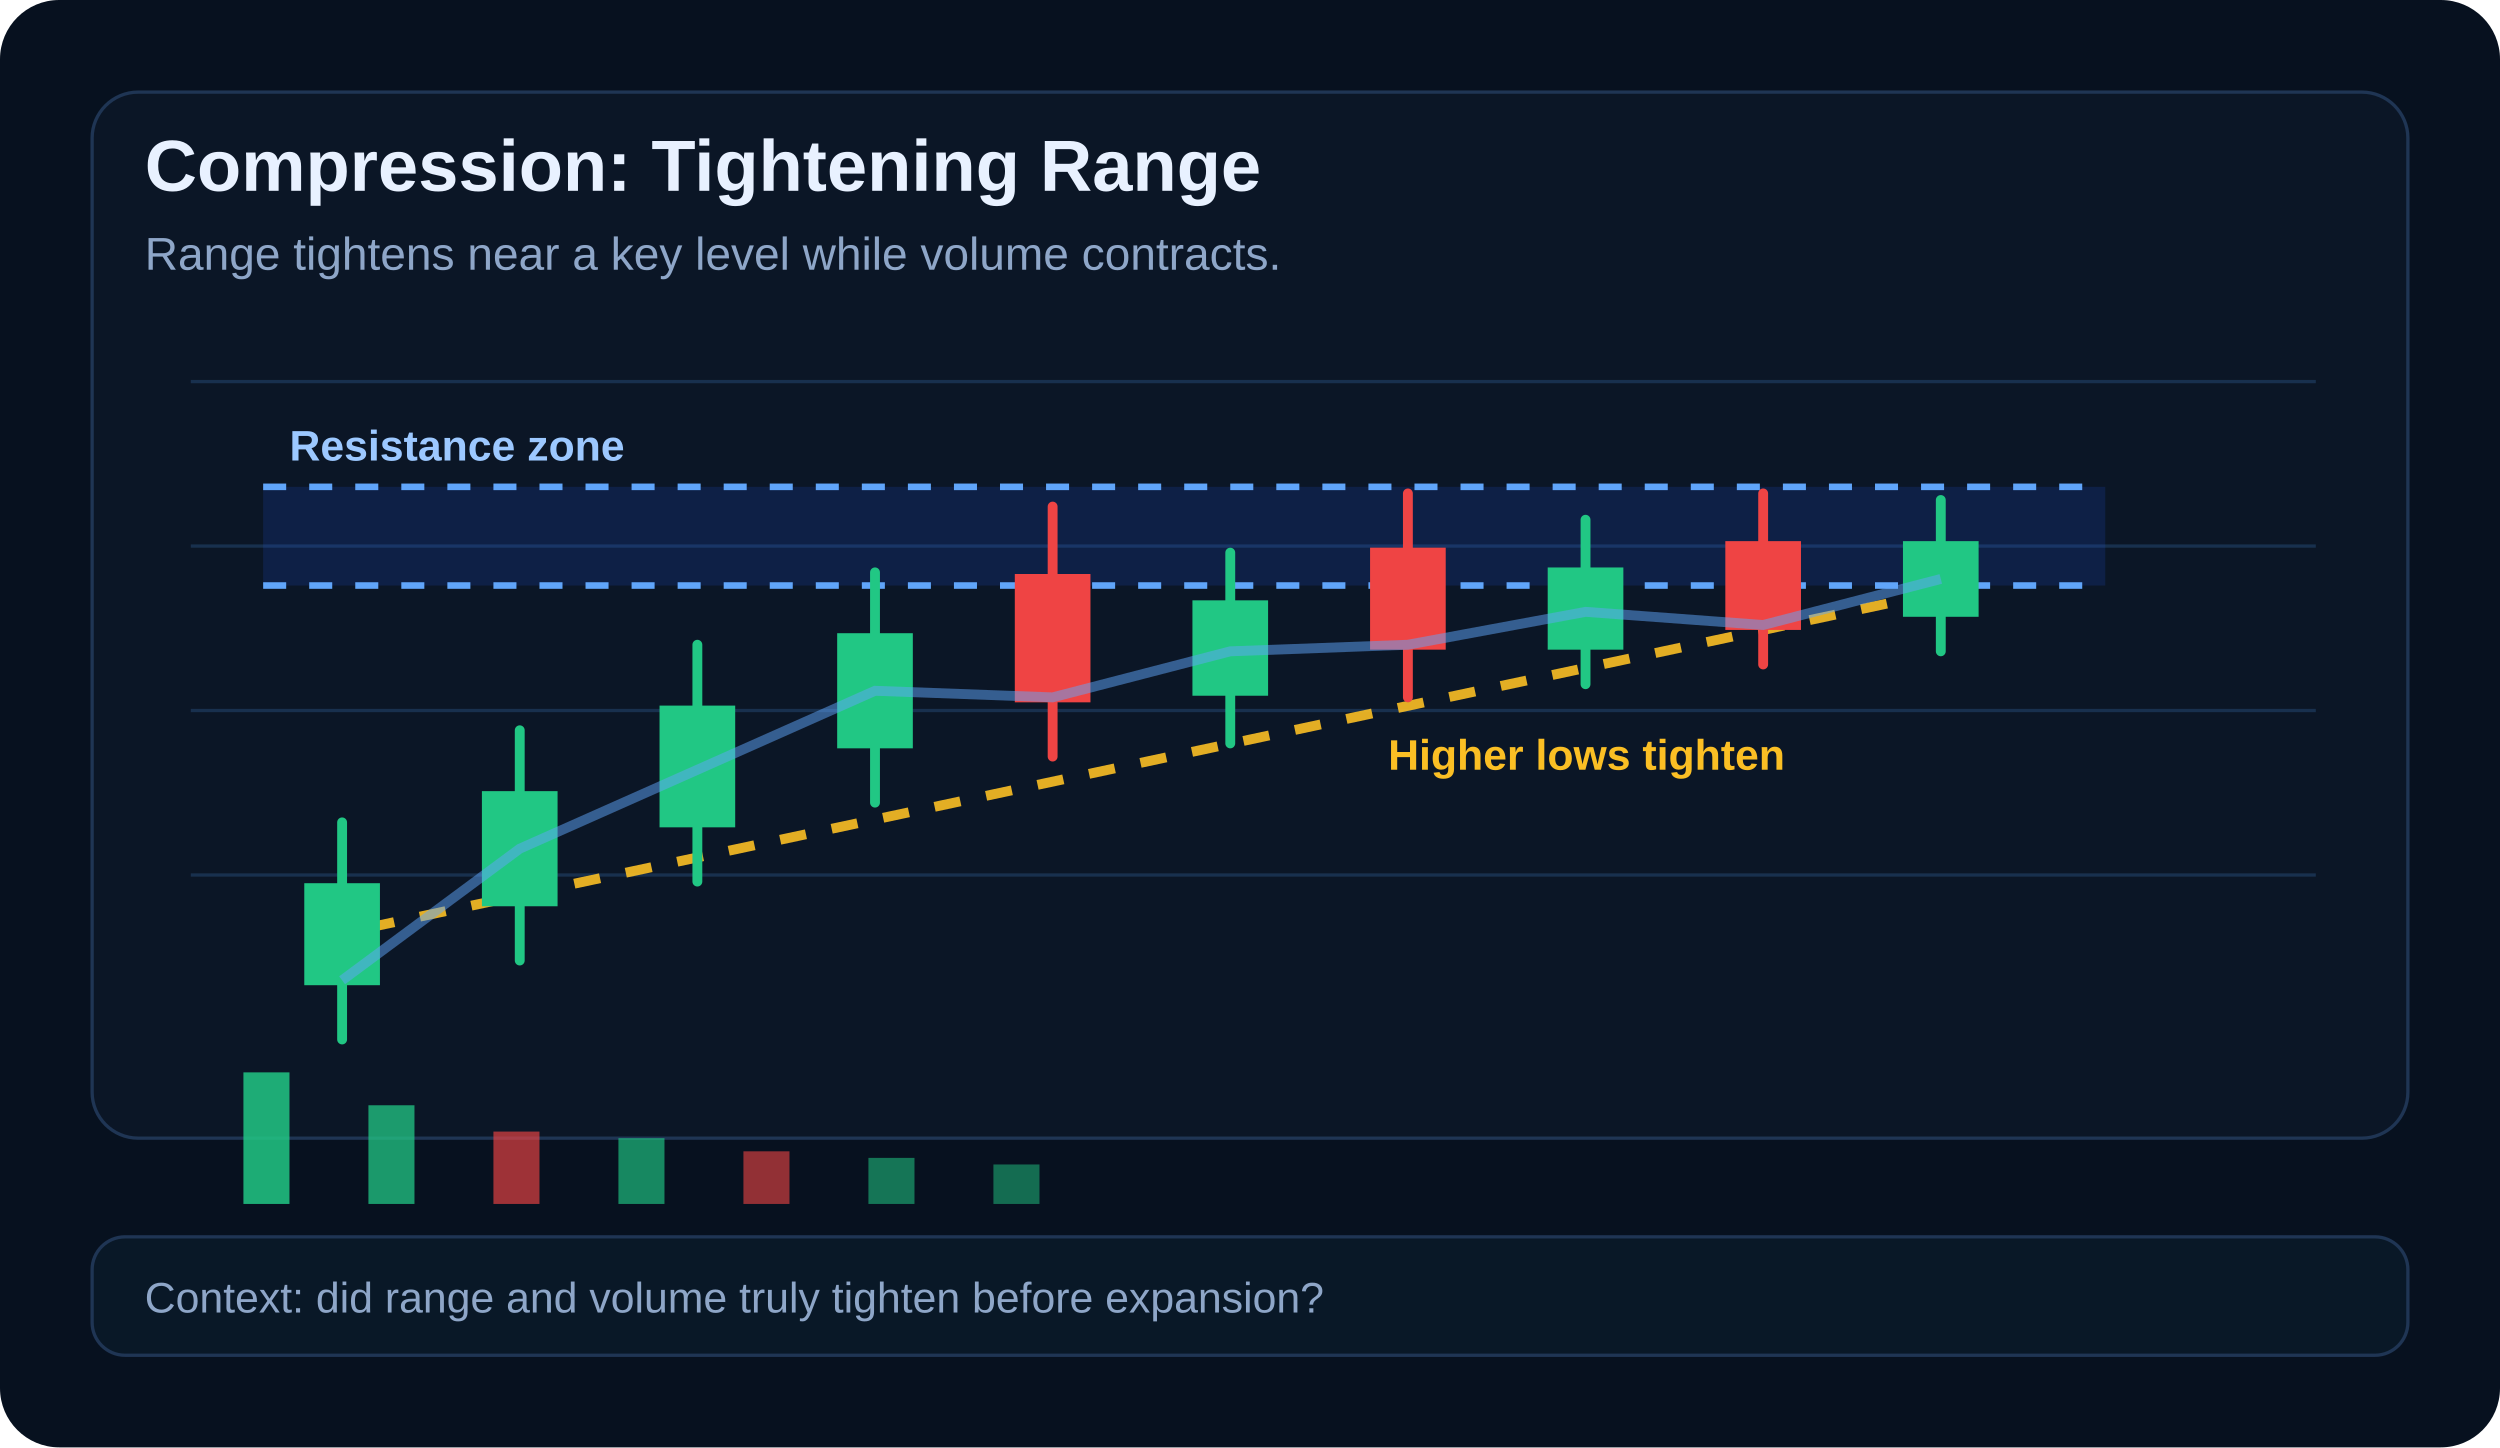
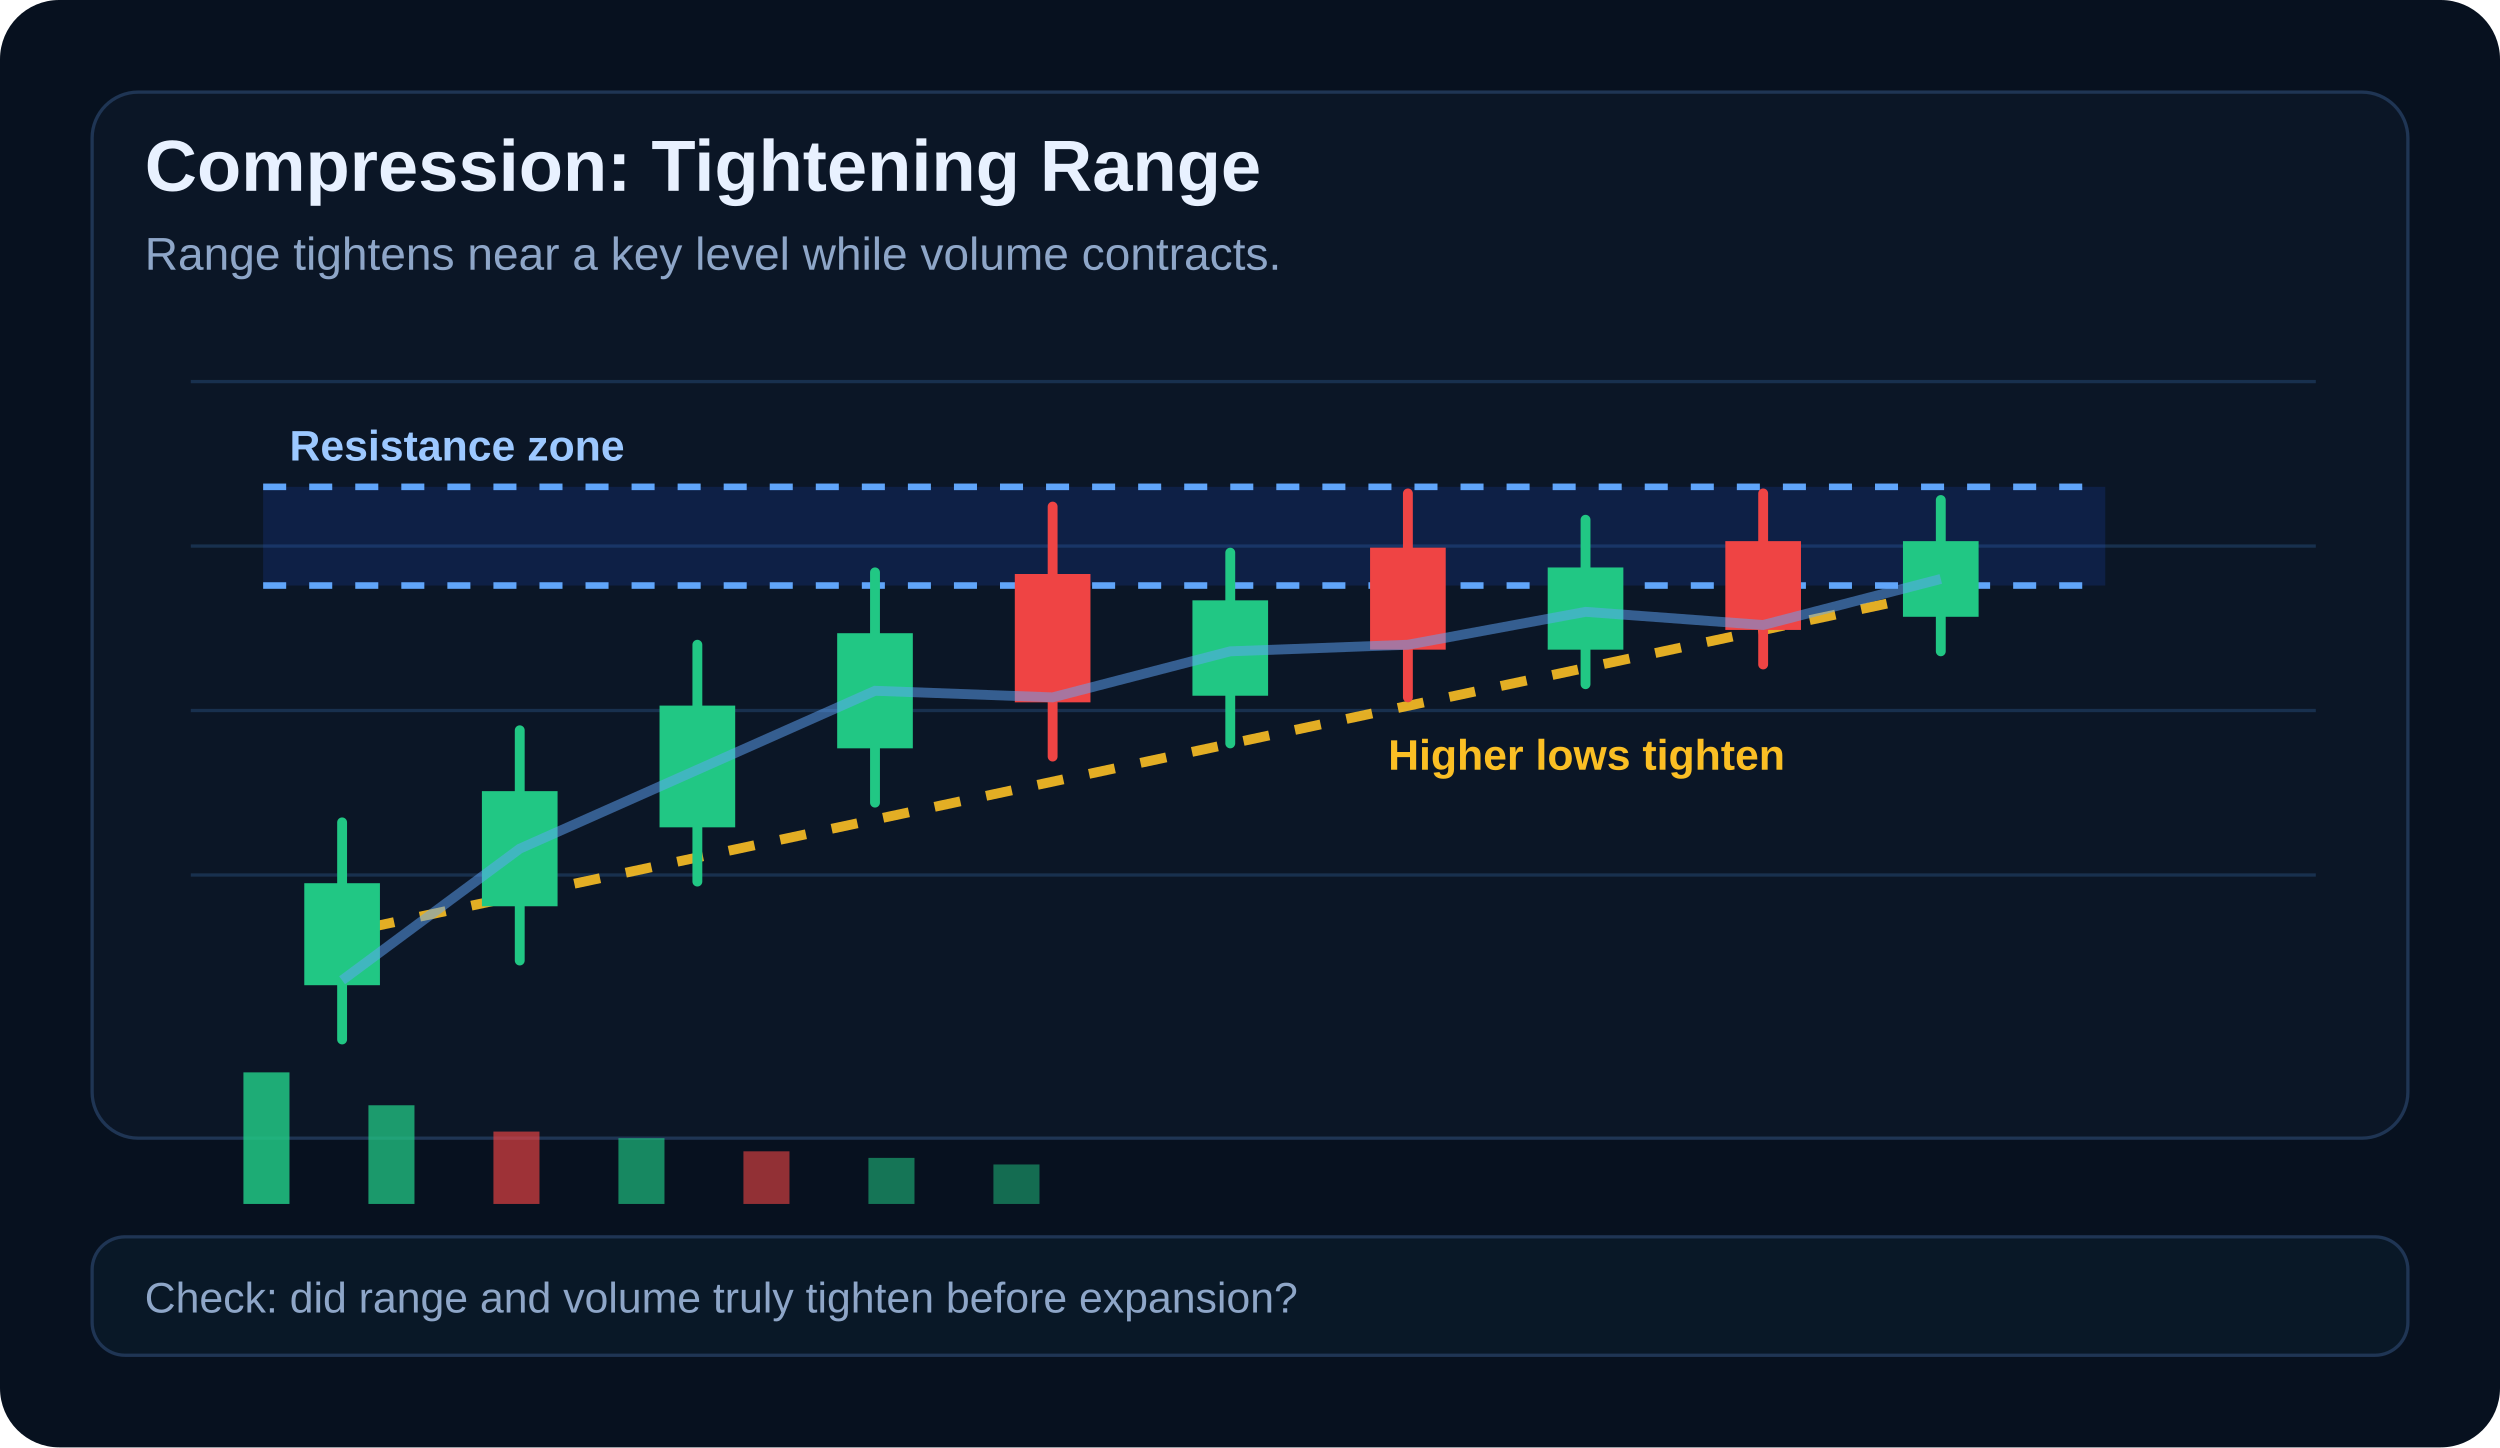
<svg xmlns="http://www.w3.org/2000/svg" viewBox="0 0 760 440" role="img" aria-labelledby="title desc">
  <rect width="760" height="440" rx="18" fill="#07111f" />
  <rect x="28" y="28" width="704" height="318" rx="14" fill="#0b1626" stroke="#1f3554" />
  <text x="44" y="58" fill="#e8f1ff" font-family="Arial, sans-serif" font-size="22" font-weight="700">Compression: Tightening Range</text>
  <text x="44" y="82" fill="#8ea6c8" font-family="Arial, sans-serif" font-size="14">Range tightens near a key level while volume contracts.</text>
  <g stroke="#18304e" stroke-width="1">
    <line x1="58" y1="116" x2="704" y2="116" />
    <line x1="58" y1="166" x2="704" y2="166" />
    <line x1="58" y1="216" x2="704" y2="216" />
    <line x1="58" y1="266" x2="704" y2="266" />
  </g>
  <rect x="80" y="148" width="560" height="30" fill="#1d4ed8" opacity=".18" />
  <line x1="80" y1="148" x2="640" y2="148" stroke="#60a5fa" stroke-width="2" stroke-dasharray="7 7" />
  <line x1="80" y1="178" x2="640" y2="178" stroke="#60a5fa" stroke-width="2" stroke-dasharray="7 7" />
  <text x="88" y="140" fill="#9cc8ff" font-family="Arial, sans-serif" font-size="13" font-weight="700">Resistance zone</text>
  <path d="M112 282 L590 180" stroke="#fbbf24" stroke-width="3" stroke-dasharray="8 8" opacity=".9" />
  <text x="422" y="234" fill="#fbbf24" font-family="Arial, sans-serif" font-size="13" font-weight="700">Higher lows tighten</text>
  <g stroke-linecap="round" stroke-width="3">
    <g stroke="#21c784" fill="#21c784">
      <line x1="104" y1="250" x2="104" y2="316" />
      <rect x="94" y="270" width="20" height="28" />
      <line x1="158" y1="222" x2="158" y2="292" />
      <rect x="148" y="242" width="20" height="32" />
      <line x1="212" y1="196" x2="212" y2="268" />
      <rect x="202" y="216" width="20" height="34" />
      <line x1="266" y1="174" x2="266" y2="244" />
      <rect x="256" y="194" width="20" height="32" />
      <line x1="374" y1="168" x2="374" y2="226" />
      <rect x="364" y="184" width="20" height="26" />
      <line x1="482" y1="158" x2="482" y2="208" />
      <rect x="472" y="174" width="20" height="22" />
      <line x1="590" y1="152" x2="590" y2="198" />
      <rect x="580" y="166" width="20" height="20" />
    </g>
    <g stroke="#ef4444" fill="#ef4444">
      <line x1="320" y1="154" x2="320" y2="230" />
      <rect x="310" y="176" width="20" height="36" />
      <line x1="428" y1="150" x2="428" y2="212" />
      <rect x="418" y="168" width="20" height="28" />
      <line x1="536" y1="150" x2="536" y2="202" />
      <rect x="526" y="166" width="20" height="24" />
    </g>
  </g>
  <path d="M104 298 L158 258 L212 234 L266 210 L320 212 L374 198 L428 196 L482 186 L536 190 L590 176" fill="none" stroke="#60a5fa" stroke-width="3" opacity=".5" />
  <g>
    <rect x="74" y="326" width="14" height="40" fill="#21c784" opacity=".85" />
    <rect x="112" y="336" width="14" height="30" fill="#21c784" opacity=".75" />
    <rect x="150" y="344" width="14" height="22" fill="#ef4444" opacity=".65" />
    <rect x="188" y="346" width="14" height="20" fill="#21c784" opacity=".65" />
    <rect x="226" y="350" width="14" height="16" fill="#ef4444" opacity=".6" />
    <rect x="264" y="352" width="14" height="14" fill="#21c784" opacity=".55" />
    <rect x="302" y="354" width="14" height="12" fill="#21c784" opacity=".5" />
  </g>
  <rect x="28" y="376" width="704" height="36" rx="10" fill="#091827" stroke="#1f3554" />
-   <text x="44" y="399" fill="#8ea6c8" font-family="Arial, sans-serif" font-size="13">Context: did range and volume truly tighten before expansion?</text>
+   <text x="44" y="399" fill="#8ea6c8" font-family="Arial, sans-serif" font-size="13">Check: did range and volume truly tighten before expansion?</text>
</svg>
